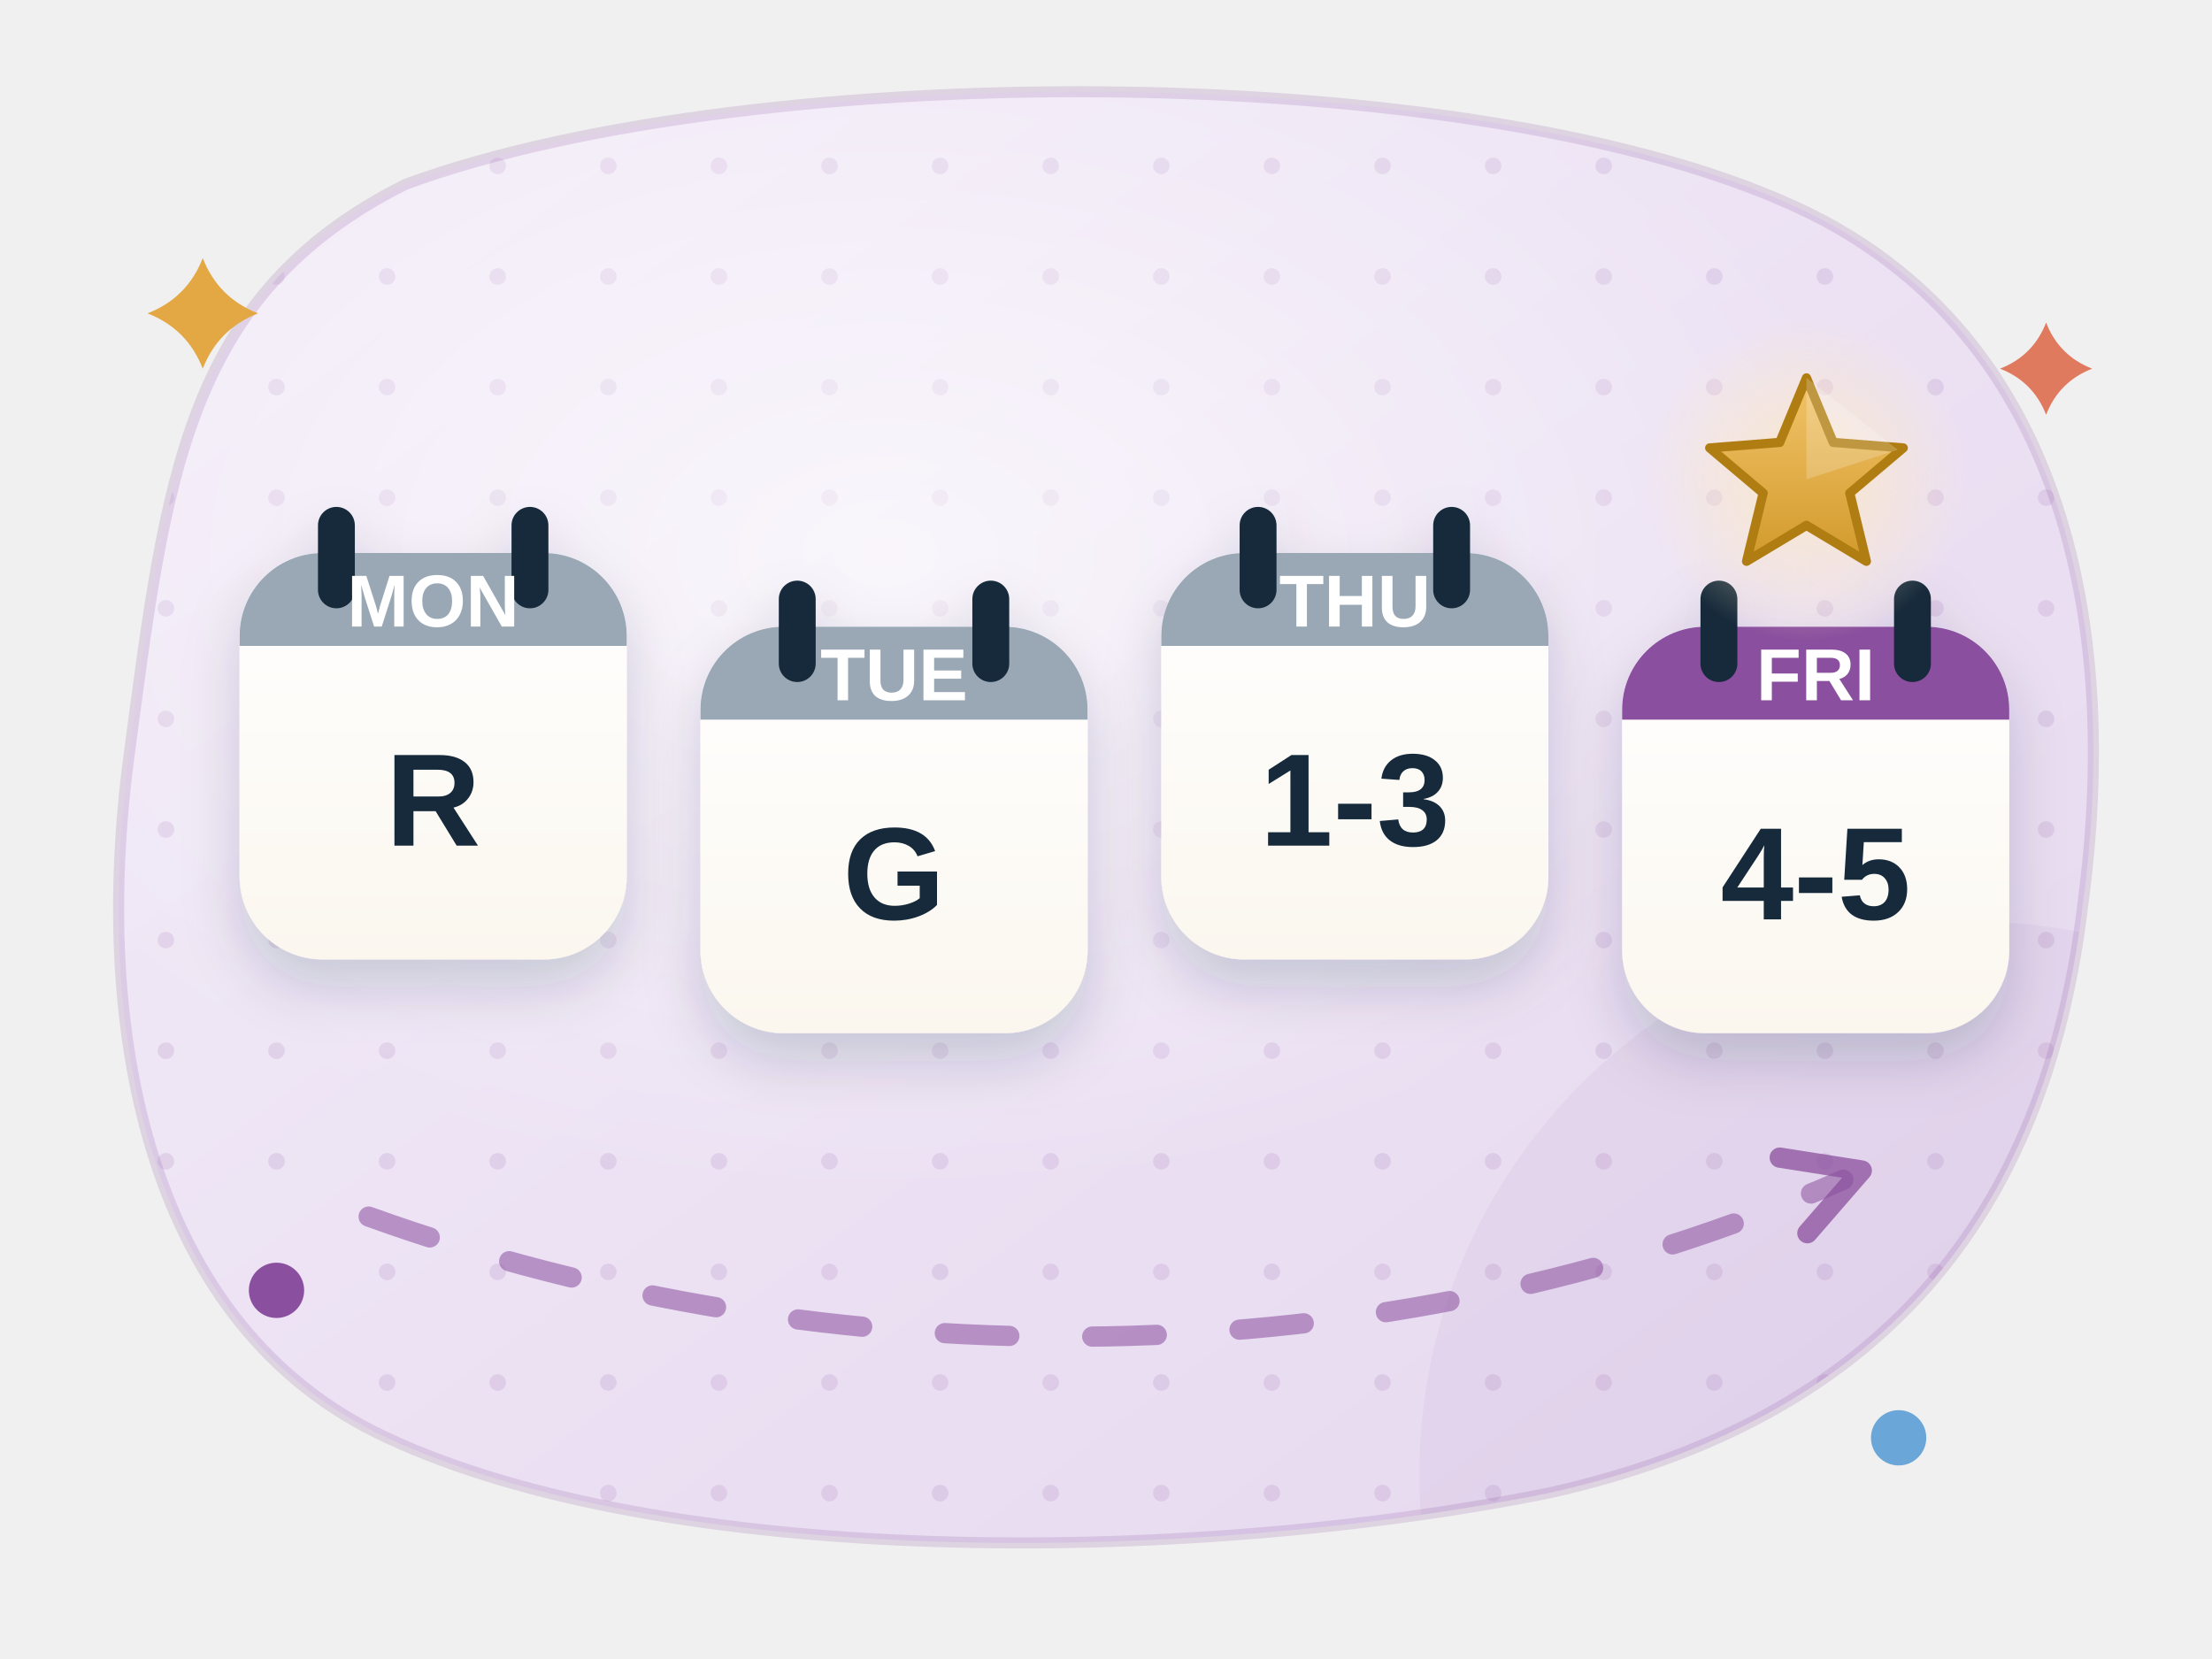
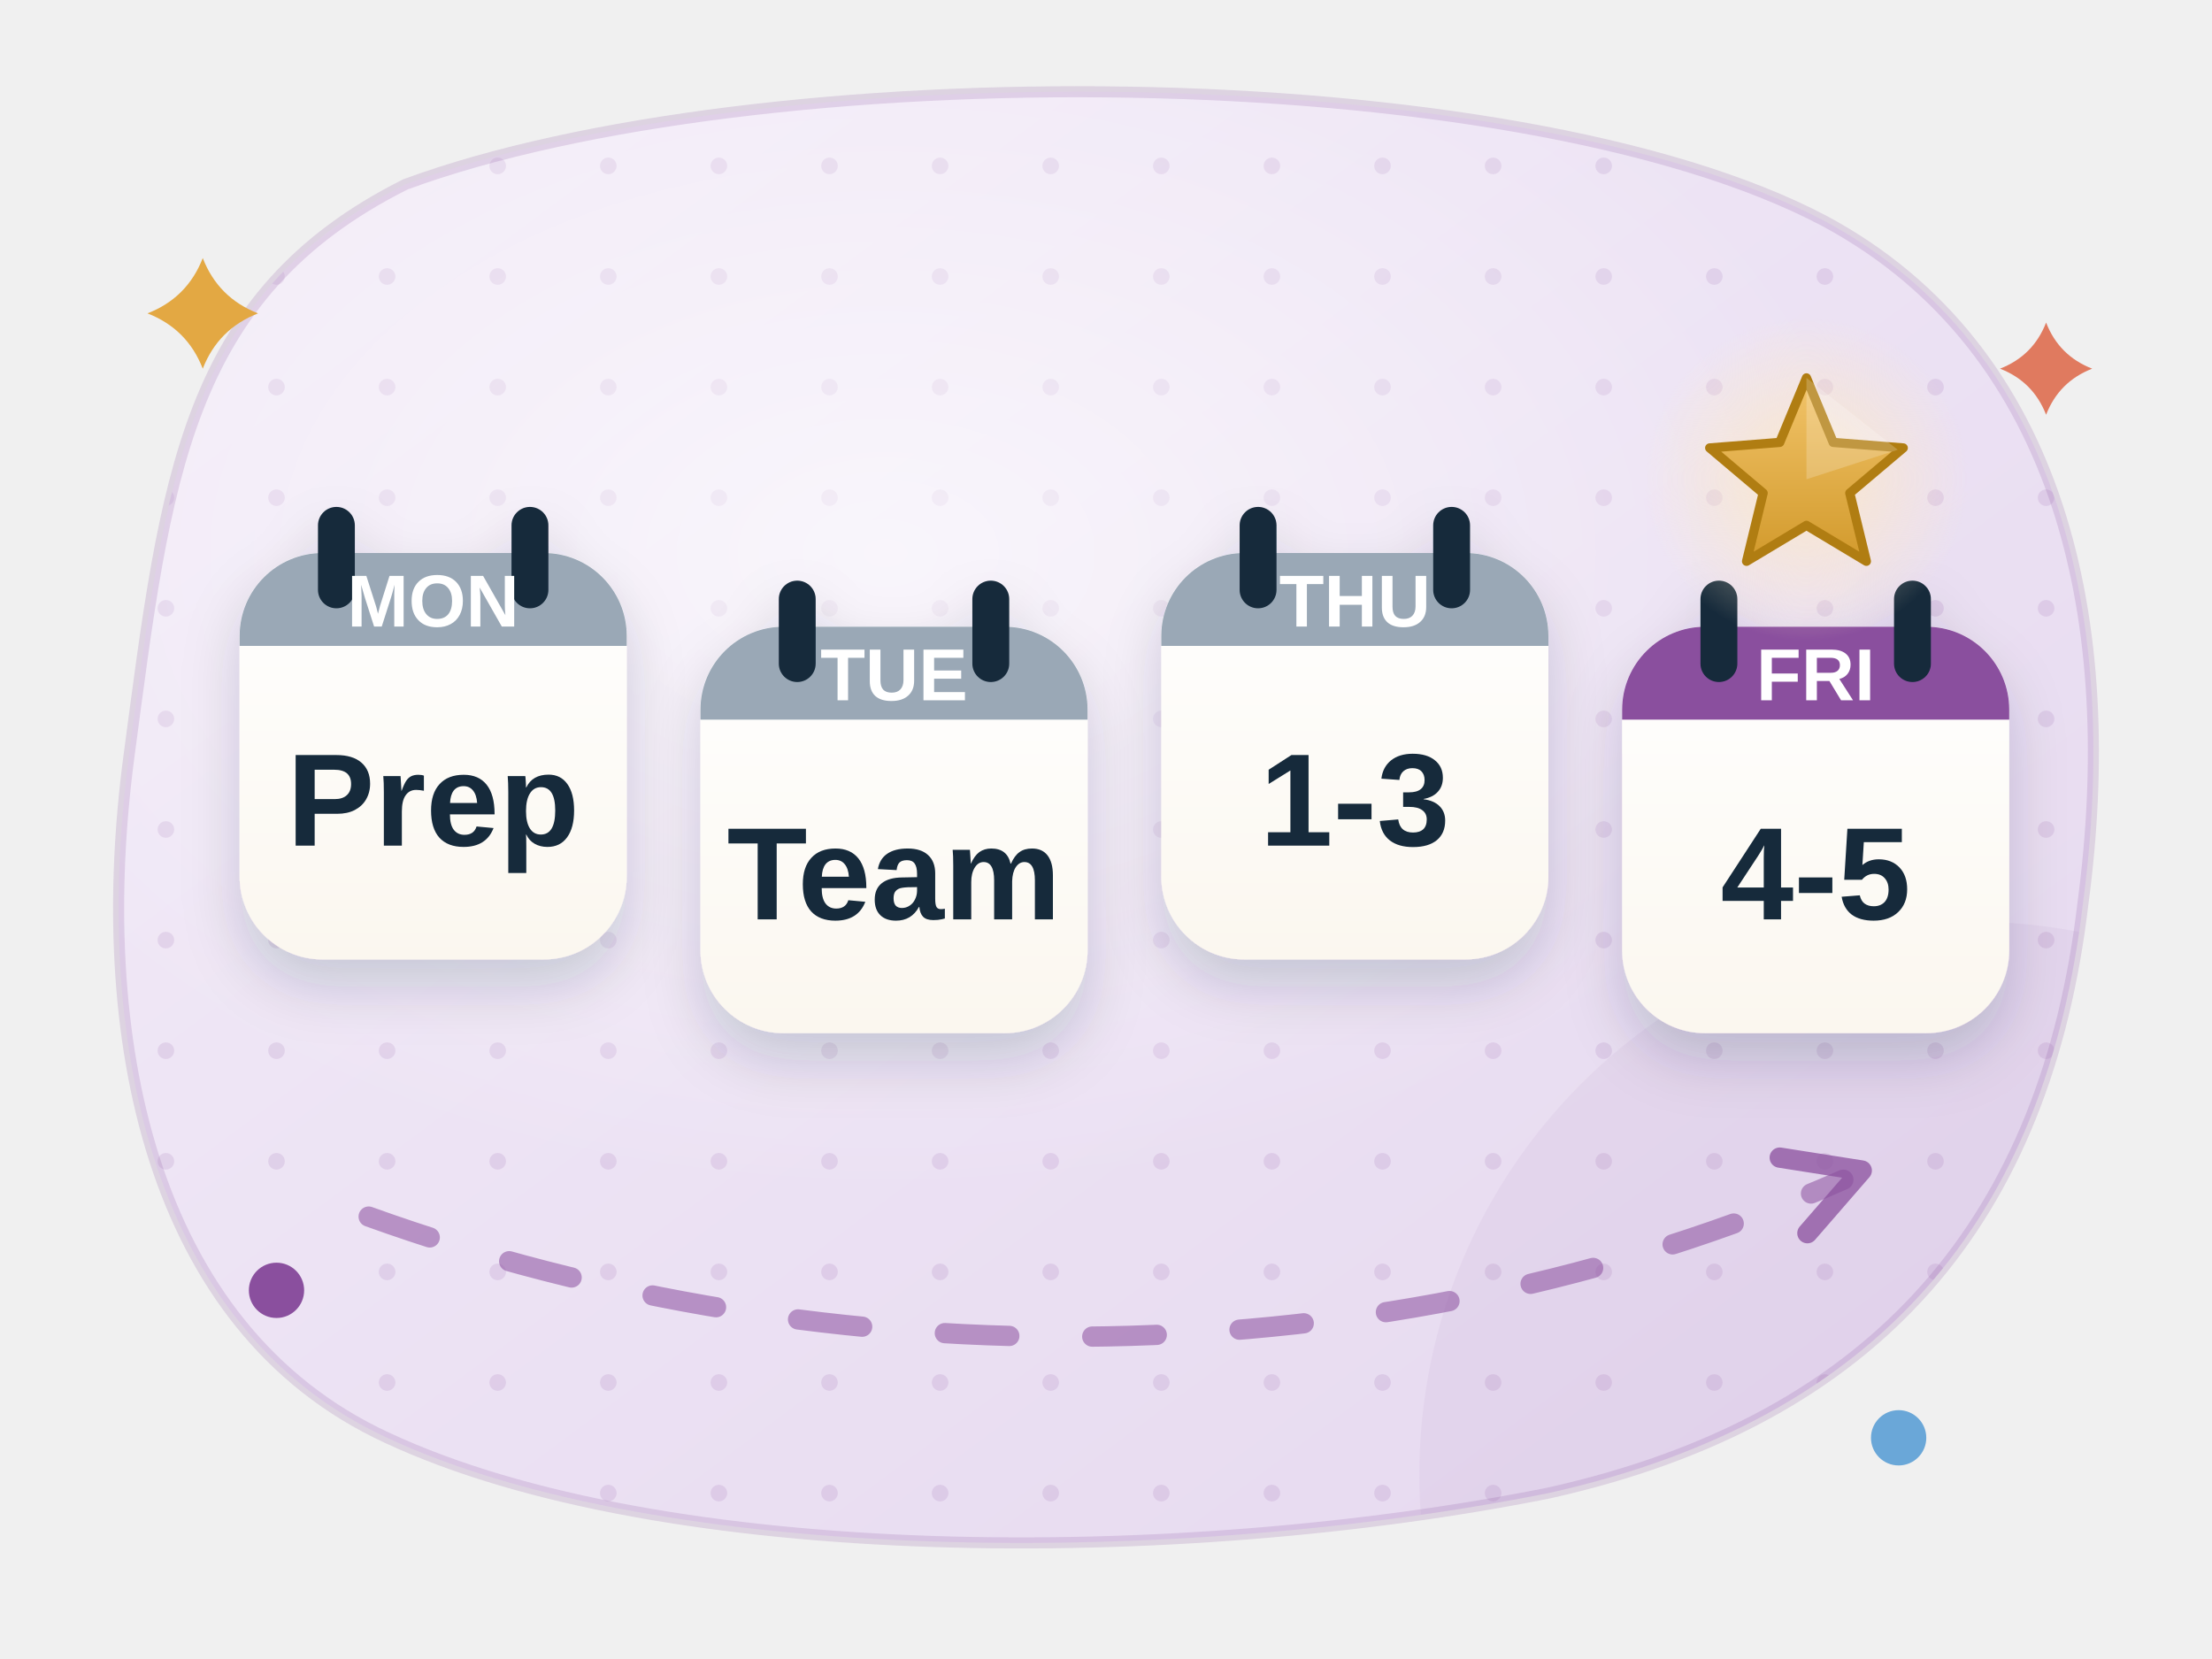
<svg xmlns="http://www.w3.org/2000/svg" viewBox="0 0 240 180" fill="none" role="img" aria-label="A week of calendar cards: Monday, Tuesday, Thursday and Friday, with Friday starred">
  <style>
.w3d5p1-fl{animation:w3d5p1-fl 6s ease-in-out infinite}.w3d5p1-f2{animation-delay:-2s}.w3d5p1-f3{animation-delay:-4s}
.w3d5p1-tw{animation:w3d5p1-tw 3.2s ease-in-out infinite;transform-box:fill-box;transform-origin:center}.w3d5p1-t2{animation-delay:-1.1s}.w3d5p1-t3{animation-delay:-2.2s}
.w3d5p1-bl{animation:w3d5p1-bl 4.6s infinite;transform-box:fill-box;transform-origin:center}.w3d5p1-b2{animation-delay:-1.7s}.w3d5p1-b3{animation-delay:-3.1s}
.w3d5p1-pu{animation:w3d5p1-pu 3s ease-in-out infinite;transform-box:fill-box;transform-origin:center}.w3d5p1-p2{animation-delay:-1s}.w3d5p1-p3{animation-delay:-2s}
.w3d5p1-dr{stroke-dasharray:7 9;animation:w3d5p1-dr 2.2s linear infinite}
.w3d5p1-sp{animation:w3d5p1-sp 9s linear infinite;transform-box:fill-box;transform-origin:center}
.w3d5p1-wv{animation:w3d5p1-wv 2.6s ease-in-out infinite}
.w3d5p1-ha{animation:w3d5p1-ha 3s ease-out infinite;transform-box:fill-box;transform-origin:center}.w3d5p1-h2{animation-delay:-1.5s}
.w3d5p1-dw{stroke-dasharray:240;animation:w3d5p1-dw 5s ease-in-out infinite}
.w3d5p1-rk{animation:w3d5p1-rk 4s ease-in-out infinite;transform-box:fill-box;transform-origin:50% 100%}
@keyframes w3d5p1-fl{0%,100%{transform:translateY(0)}50%{transform:translateY(-3px)}}
@keyframes w3d5p1-tw{0%,100%{opacity:.35;transform:scale(.65)}50%{opacity:1;transform:scale(1.05)}}
@keyframes w3d5p1-bl{0%,93%,100%{transform:scaleY(1)}96%{transform:scaleY(.1)}}
@keyframes w3d5p1-pu{0%,100%{transform:scale(1)}50%{transform:scale(1.07)}}
@keyframes w3d5p1-dr{to{stroke-dashoffset:-32}}
@keyframes w3d5p1-sp{to{transform:rotate(360deg)}}
@keyframes w3d5p1-wv{0%,100%{transform:rotate(-6deg)}50%{transform:rotate(8deg)}}
@keyframes w3d5p1-ha{0%{opacity:.55;transform:scale(.85)}100%{opacity:0;transform:scale(1.5)}}
@keyframes w3d5p1-dw{0%{stroke-dashoffset:240}45%,100%{stroke-dashoffset:0}}
@keyframes w3d5p1-rk{0%,100%{transform:rotate(-3deg)}50%{transform:rotate(3deg)}}

@media (prefers-reduced-motion: reduce){*{animation:none!important}.w3d5p1-ha{opacity:0}}
</style>
  <defs>
    <filter id="w3d5p1-sh" x="-25%" y="-25%" width="150%" height="165%">
      <feDropShadow dx="0" dy="7" stdDeviation="7" flood-color="#14293a" flood-opacity=".14" />
      <feDropShadow dx="0" dy="1.2" stdDeviation="1" flood-color="#14293a" flood-opacity=".12" />
    </filter>
    <filter id="w3d5p1-sm" x="-40%" y="-40%" width="180%" height="190%">
      <feDropShadow dx="0" dy="3" stdDeviation="3" flood-color="#14293a" flood-opacity=".17" />
    </filter>
    <filter id="w3d5p1-bl" x="-50%" y="-50%" width="200%" height="200%">
      <feGaussianBlur stdDeviation="6" />
    </filter>
    <radialGradient id="w3d5p1-glo" cx=".5" cy=".5" r=".5">
      <stop offset="0" stop-color="#fff" stop-opacity=".9" />
      <stop offset="1" stop-color="#fff" stop-opacity="0" />
    </radialGradient>
    <radialGradient id="w3d5p1-gold" cx=".5" cy=".5" r=".5">
      <stop offset="0" stop-color="#fde9c4" stop-opacity=".85" />
      <stop offset="1" stop-color="#fde9c4" stop-opacity="0" />
    </radialGradient>
    <pattern id="w3d5p1-dt" width="12" height="12" patternUnits="userSpaceOnUse">
      <circle cx="6" cy="6" r=".9" fill="#8a4f9e" fill-opacity=".14" />
    </pattern>
    <pattern id="w3d5p1-ln" width="10" height="10" patternUnits="userSpaceOnUse" patternTransform="rotate(45)">
      <line x1="0" y1="0" x2="0" y2="10" stroke="#fff" stroke-opacity=".22" stroke-width="3" />
    </pattern>
    <linearGradient id="w3d5p1-bg" x1="0" y1="0" x2="1" y2="1">
      <stop offset="0" stop-color="#f4eef9" />
      <stop offset="1" stop-color="#e4d6ee" />
    </linearGradient>
    <linearGradient id="w3d5p1-pap" x1="0" y1="0" x2="0" y2="1">
      <stop offset="0" stop-color="#ffffff" />
      <stop offset="1" stop-color="#fbf7ef" />
    </linearGradient>
    <linearGradient id="w3d5p1-ta" x1="0" y1="0" x2="0" y2="1">
      <stop offset="0" stop-color="#8a4f9e" />
      <stop offset="1" stop-color="#6a3a80" />
    </linearGradient>
    <linearGradient id="w3d5p1-gl" x1="0" y1="0" x2="0" y2="1">
      <stop offset="0" stop-color="#ffffff" />
      <stop offset="1" stop-color="#ffffff" />
    </linearGradient>
    <linearGradient id="w3d5p1-gls" x1="0" y1="0" x2="0" y2="1">
      <stop offset="0" stop-color="#fff" stop-opacity=".45" />
      <stop offset="1" stop-color="#fff" stop-opacity="0" />
    </linearGradient>
    <linearGradient id="w3d5p1-gd" x1="0" y1="0" x2="0" y2="1">
      <stop offset="0" stop-color="#f2c46a" />
      <stop offset="1" stop-color="#d29a2c" />
    </linearGradient>
    <linearGradient id="w3d5p1-co" x1="0" y1="0" x2="0" y2="1">
      <stop offset="0" stop-color="#ec8c6f" />
      <stop offset="1" stop-color="#cf5f42" />
    </linearGradient>
    <linearGradient id="w3d5p1-bu" x1="0" y1="0" x2="0" y2="1">
      <stop offset="0" stop-color="#5b7cc4" />
      <stop offset="1" stop-color="#36539a" />
    </linearGradient>
    <linearGradient id="w3d5p1-te" x1="0" y1="0" x2="0" y2="1">
      <stop offset="0" stop-color="#4fa08c" />
      <stop offset="1" stop-color="#2a6f60" />
    </linearGradient>
    <linearGradient id="w3d5p1-pl" x1="0" y1="0" x2="0" y2="1">
      <stop offset="0" stop-color="#a476b3" />
      <stop offset="1" stop-color="#7a4a8c" />
    </linearGradient>
    <linearGradient id="w3d5p1-gr" x1="0" y1="0" x2="0" y2="1">
      <stop offset="0" stop-color="#7cbf6a" />
      <stop offset="1" stop-color="#4c8a3a" />
    </linearGradient>
    <linearGradient id="w3d5p1-sky" x1="0" y1="0" x2="0" y2="1">
      <stop offset="0" stop-color="#d8ecfa" />
      <stop offset="1" stop-color="#f3f8fc" />
    </linearGradient>
    <linearGradient id="w3d5p1-wd" x1="0" y1="0" x2="0" y2="1">
      <stop offset="0" stop-color="#c8935a" />
      <stop offset="1" stop-color="#a06d3b" />
    </linearGradient>
    <linearGradient id="w3d5p1-nv" x1="0" y1="0" x2="0" y2="1">
      <stop offset="0" stop-color="#2a4157" />
      <stop offset="1" stop-color="#16293a" />
    </linearGradient>
    <linearGradient id="w3d5p1-sol" x1="0" y1="0" x2="1" y2="1">
      <stop offset="0" stop-color="#3c64a8" />
      <stop offset="1" stop-color="#22417a" />
    </linearGradient>
  </defs>
  <clipPath id="w3d5p1-clip">
    <path d="M44 20C82 6 164 6 198 24c26 14 32 44 28 74-4 34-22 56-58 64-40 8-96 8-126-6C16 144 10 112 14 82c4-30 6-50 30-62z" />
  </clipPath>
  <g clip-path="url(#w3d5p1-clip)">
    <rect width="240" height="180" fill="url(#w3d5p1-bg)" />
    <rect width="240" height="180" fill="url(#w3d5p1-dt)" />
    <ellipse cx="96" cy="60" rx="110" ry="70" fill="url(#w3d5p1-glo)" opacity=".7" />
    <circle cx="214" cy="160" r="60" fill="#8a4f9e" opacity=".06" />
  </g>
  <path d="M44 20C82 6 164 6 198 24c26 14 32 44 28 74-4 34-22 56-58 64-40 8-96 8-126-6C16 144 10 112 14 82c4-30 6-50 30-62z" stroke="#8a4f9e" stroke-opacity=".18" stroke-width="1.2" />
  <g class="w3d5p1-fl " filter="url(#w3d5p1-sm)">
    <rect x="26" y="60" width="42" height="44.1" rx="9" fill="url(#w3d5p1-pap)" />
    <path d="M26 69a9 9 0 0 1 9-9h24a9 9 0 0 1 9 9v1.08h-42z" fill="#9aa8b6" />
    <rect x="34.5" y="55" width="4" height="11" rx="2" fill="#14293a" />
    <rect x="55.5" y="55" width="4" height="11" rx="2" fill="#14293a" />
    <text x="47.0" y="67.98" font-family="Manrope, Arial, sans-serif" font-size="8" font-weight="800" fill="#fff" text-anchor="middle">MON</text>
-     <text x="47.0" y="91.752" font-family="Manrope, Arial, sans-serif" font-size="14.28" font-weight="800" fill="#14293a" text-anchor="middle">R</text>
+     <text x="47.0" y="91.752" font-family="Manrope, Arial, sans-serif" font-size="14.28" font-weight="800" fill="#14293a" text-anchor="middle">Prep</text>
  </g>
  <g class="w3d5p1-fl w3d5p1-f2" filter="url(#w3d5p1-sm)">
    <rect x="76" y="68" width="42" height="44.1" rx="9" fill="url(#w3d5p1-pap)" />
    <path d="M76 77a9 9 0 0 1 9-9h24a9 9 0 0 1 9 9v1.08h-42z" fill="#9aa8b6" />
    <rect x="84.5" y="63" width="4" height="11" rx="2" fill="#14293a" />
    <rect x="105.5" y="63" width="4" height="11" rx="2" fill="#14293a" />
    <text x="97.0" y="75.98" font-family="Manrope, Arial, sans-serif" font-size="8" font-weight="800" fill="#fff" text-anchor="middle">TUE</text>
-     <text x="97.0" y="99.752" font-family="Manrope, Arial, sans-serif" font-size="14.28" font-weight="800" fill="#14293a" text-anchor="middle">G</text>
+     <text x="97.0" y="99.752" font-family="Manrope, Arial, sans-serif" font-size="14.28" font-weight="800" fill="#14293a" text-anchor="middle">Team</text>
  </g>
  <g class="w3d5p1-fl w3d5p1-f3" filter="url(#w3d5p1-sm)">
    <rect x="126" y="60" width="42" height="44.1" rx="9" fill="url(#w3d5p1-pap)" />
    <path d="M126 69a9 9 0 0 1 9-9h24a9 9 0 0 1 9 9v1.08h-42z" fill="#9aa8b6" />
    <rect x="134.5" y="55" width="4" height="11" rx="2" fill="#14293a" />
    <rect x="155.5" y="55" width="4" height="11" rx="2" fill="#14293a" />
    <text x="147.0" y="67.98" font-family="Manrope, Arial, sans-serif" font-size="8" font-weight="800" fill="#fff" text-anchor="middle">THU</text>
    <text x="147.0" y="91.752" font-family="Manrope, Arial, sans-serif" font-size="14.28" font-weight="800" fill="#14293a" text-anchor="middle">1-3</text>
  </g>
  <g class="w3d5p1-fl " filter="url(#w3d5p1-sm)">
    <rect x="176" y="68" width="42" height="44.1" rx="9" fill="url(#w3d5p1-pap)" />
    <path d="M176 77a9 9 0 0 1 9-9h24a9 9 0 0 1 9 9v1.08h-42z" fill="#8a4f9e" />
    <rect x="184.5" y="63" width="4" height="11" rx="2" fill="#14293a" />
    <rect x="205.5" y="63" width="4" height="11" rx="2" fill="#14293a" />
    <text x="197.0" y="75.98" font-family="Manrope, Arial, sans-serif" font-size="8" font-weight="800" fill="#fff" text-anchor="middle">FRI</text>
    <text x="197.0" y="99.752" font-family="Manrope, Arial, sans-serif" font-size="14.28" font-weight="800" fill="#14293a" text-anchor="middle">4-5</text>
  </g>
  <path class="w3d5p1-dr" d="M40 132C90 150 150 150 200 128" stroke="#8a4f9e" stroke-width="2.2" stroke-linecap="round" opacity="0.55" />
  <path d="M196.1 133.8L202 127L193.1 125.6" stroke="#8a4f9e" stroke-width="2.2" stroke-linecap="round" stroke-linejoin="round" opacity="0.75" />
  <g class="w3d5p1-pu">
    <circle cx="196" cy="52" r="17.6" fill="url(#w3d5p1-gold)" />
    <path d="M196.0 41.0L198.9 48.0L206.5 48.6L200.7 53.5L202.5 60.9L196.0 57.0L189.5 60.9L191.3 53.5L185.5 48.6L193.1 48.0Z" fill="url(#w3d5p1-gd)" stroke="#b07d12" stroke-width="1" stroke-linejoin="round" />
    <path d="M196 41L196 52L205.9 48.8Z" fill="#fff" opacity=".2" />
  </g>
  <path class="w3d5p1-tw " d="M22 28Q23.68 32.32 28 34Q23.68 35.68 22 40Q20.32 35.68 16 34Q20.32 32.32 22 28z" fill="#e3a843" />
  <path class="w3d5p1-tw w3d5p1-t2" d="M222 35Q223.4 38.6 227 40Q223.4 41.4 222 45Q220.6 41.4 217 40Q220.6 38.6 222 35z" fill="#e07a5f" />
  <circle class="w3d5p1-tw w3d5p1-t3" cx="206" cy="156" r="3" fill="#6aa7d8" />
  <circle class="w3d5p1-tw " cx="30" cy="140" r="3" fill="#8a4f9e" />
</svg>
